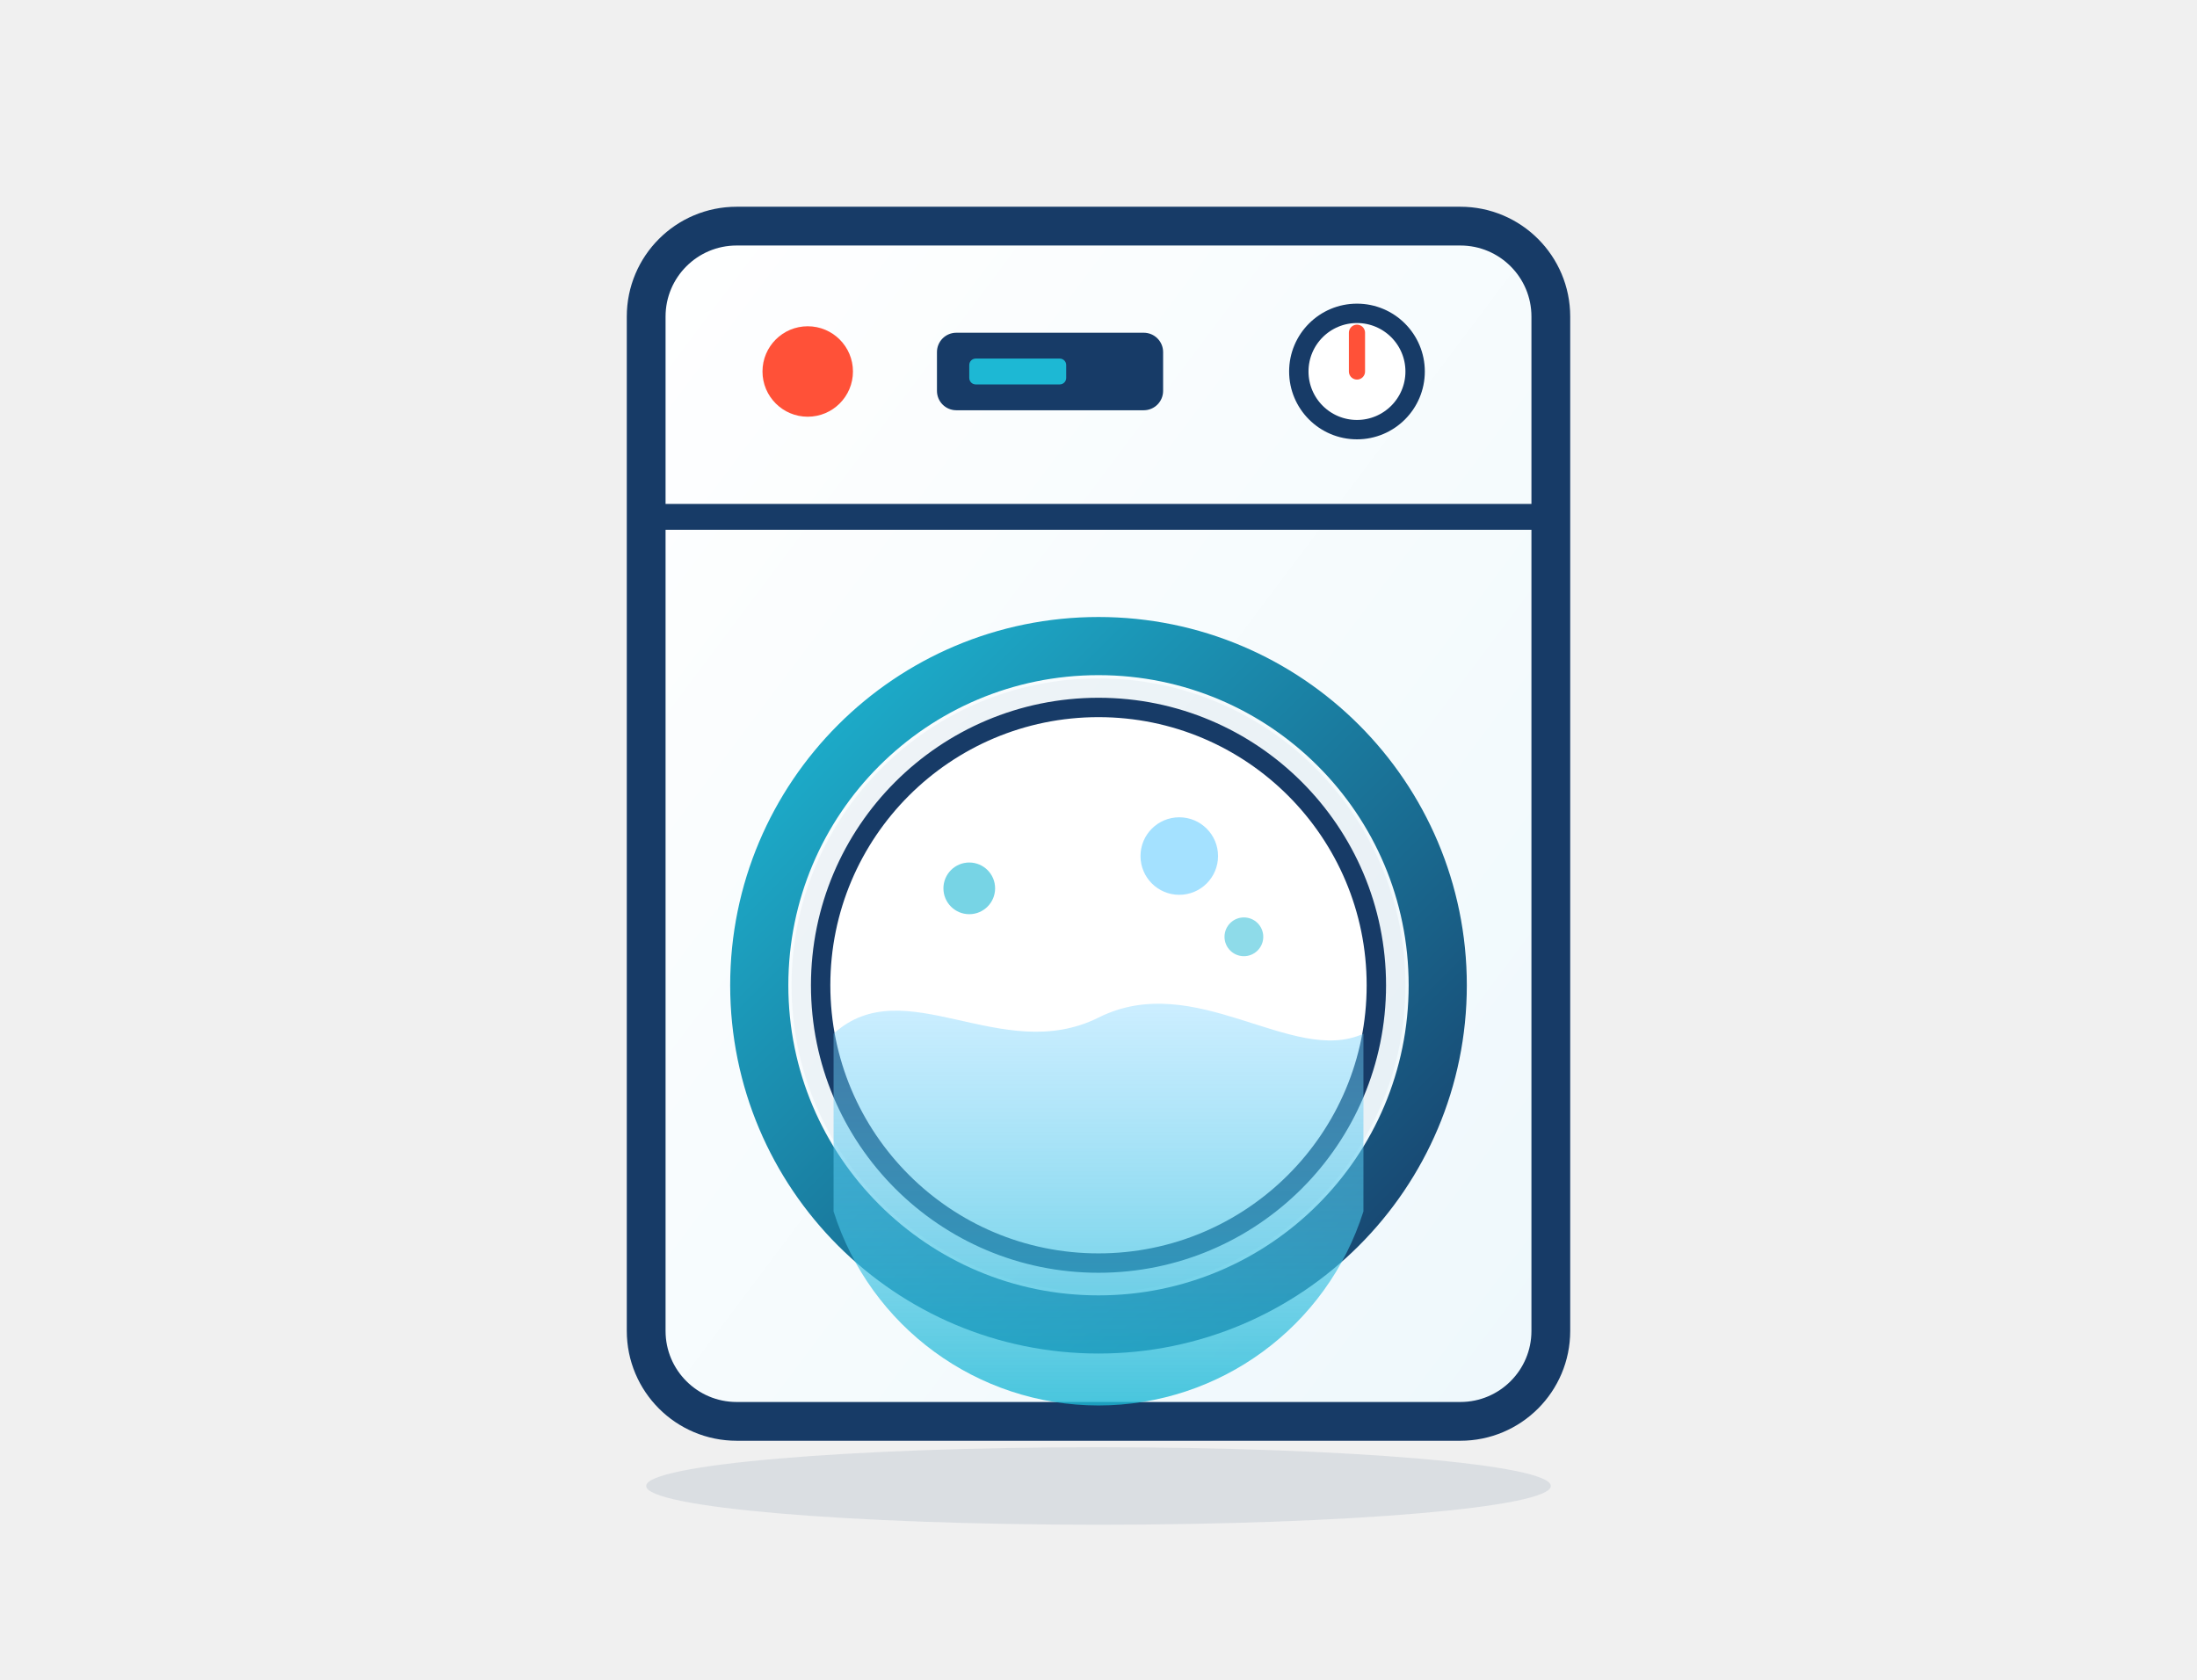
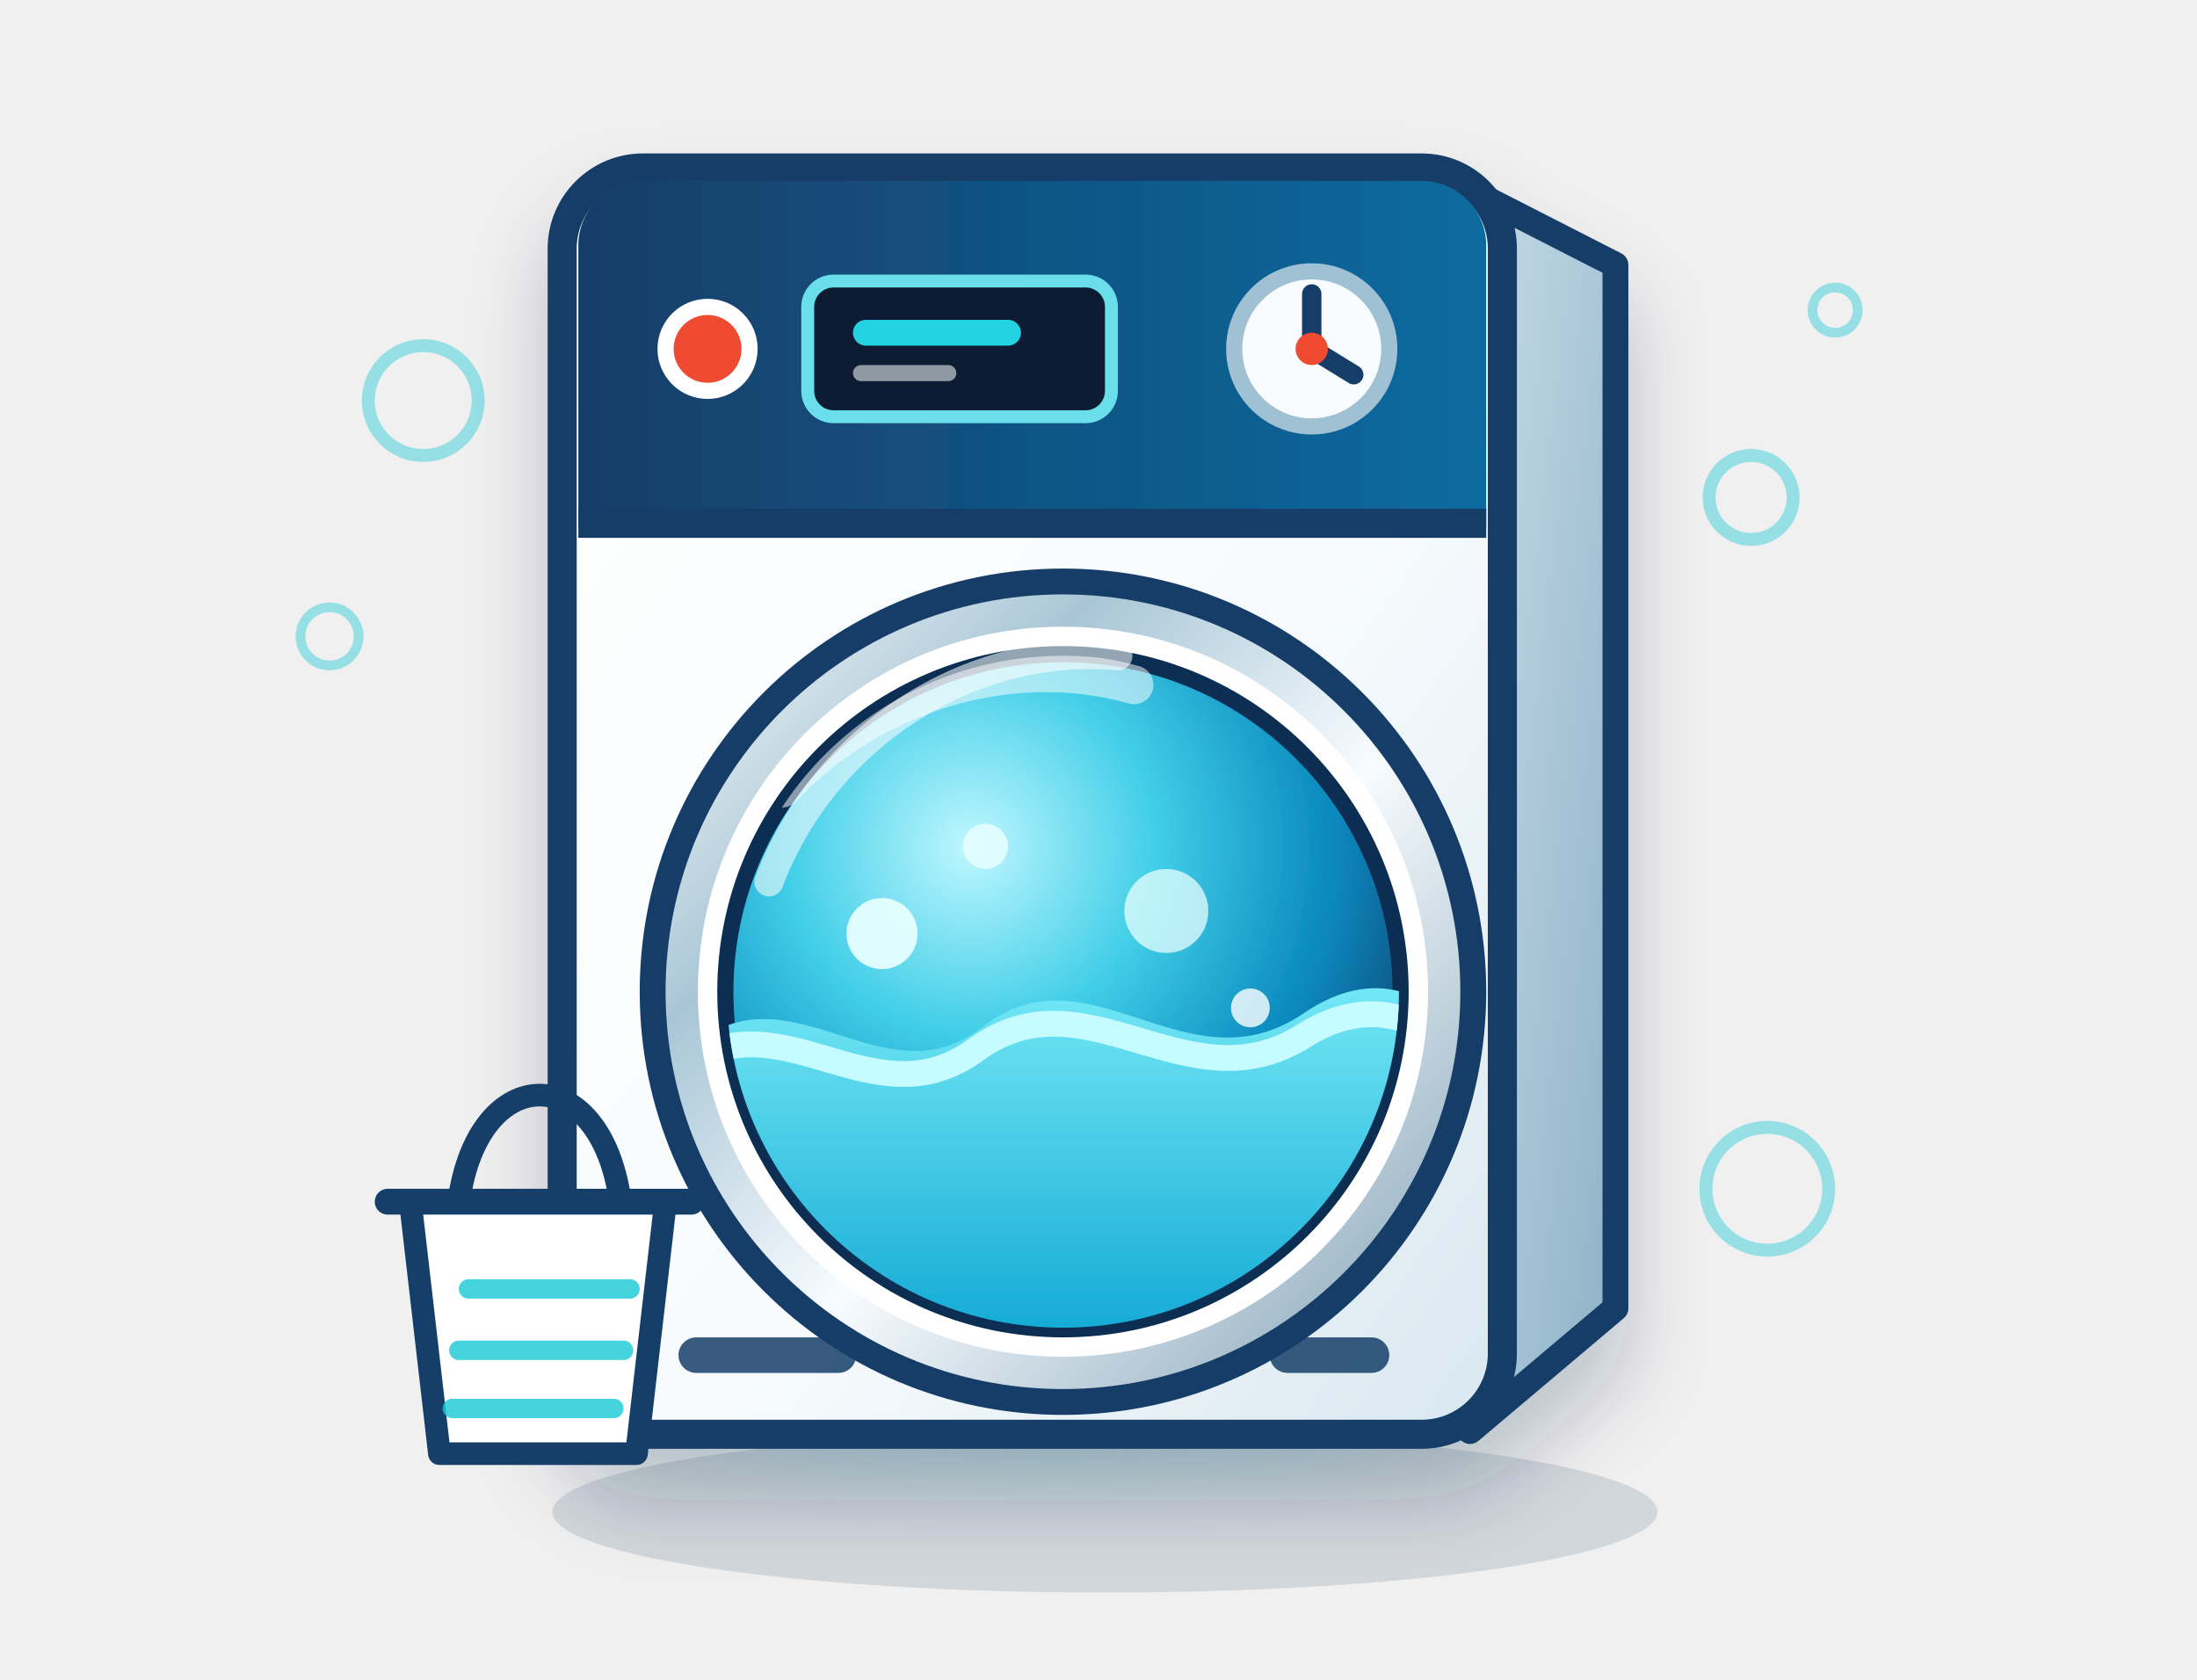
- <svg xmlns="http://www.w3.org/2000/svg" viewBox="0 0 680 520" width="100%" height="100%" aria-label="Icono Lavadora">
+ <svg xmlns="http://www.w3.org/2000/svg" viewBox="0 0 680 520" role="img" aria-labelledby="wash-title wash-desc">
  <defs>
-     <linearGradient id="wm-bg" x1="0%" y1="0%" x2="100%" y2="100%">
-       <stop offset="0%" stop-color="#ffffff" />
-       <stop offset="100%" stop-color="#eef8fc" />
+     <linearGradient id="wash-case" x1="0" y1="0" x2="1" y2="1">
+       <stop offset="0" stop-color="#ffffff" />
+       <stop offset="0.58" stop-color="#f7fbfd" />
+       <stop offset="1" stop-color="#d8e7ef" />
    </linearGradient>
-     <linearGradient id="wm-door" x1="0%" y1="0%" x2="100%" y2="100%">
-       <stop offset="0%" stop-color="#1db8d4" />
-       <stop offset="100%" stop-color="#173b67" />
+     <linearGradient id="wash-side" x1="0" y1="0" x2="1" y2="1">
+       <stop offset="0" stop-color="#c7dce8" />
+       <stop offset="1" stop-color="#8db1c6" />
    </linearGradient>
-     <linearGradient id="wm-water" x1="0%" y1="100%" x2="0%" y2="0%">
-       <stop offset="0%" stop-color="#1db8d4" stop-opacity="0.8" />
-       <stop offset="100%" stop-color="#7ed4ff" stop-opacity="0.4" />
+     <linearGradient id="wash-panel" x1="0" y1="0" x2="1" y2="0">
+       <stop offset="0" stop-color="#163d68" />
+       <stop offset="1" stop-color="#0b6ba0" />
    </linearGradient>
+     <radialGradient id="wash-glass" cx="36%" cy="28%" r="78%">
+       <stop offset="0" stop-color="#bff7ff" />
+       <stop offset="0.36" stop-color="#41cee8" />
+       <stop offset="0.72" stop-color="#0785bb" />
+       <stop offset="1" stop-color="#063963" />
+     </radialGradient>
+     <linearGradient id="wash-water" x1="0" y1="0" x2="0" y2="1">
+       <stop offset="0" stop-color="#72e7f5" />
+       <stop offset="1" stop-color="#0ba4d2" />
+     </linearGradient>
+     <linearGradient id="wash-metal" x1="0" y1="0" x2="1" y2="1">
+       <stop offset="0" stop-color="#ffffff" />
+       <stop offset="0.28" stop-color="#a9c6d6" />
+       <stop offset="0.55" stop-color="#f8fcff" />
+       <stop offset="1" stop-color="#789aaf" />
+     </linearGradient>
+     <clipPath id="wash-drum-clip">
+       <circle cx="329" cy="307" r="104" />
+     </clipPath>
+     <filter id="wash-shadow" x="-30%" y="-30%" width="160%" height="180%">
+       <feDropShadow dx="0" dy="16" stdDeviation="12" flood-color="#062946" flood-opacity="0.22" />
+     </filter>
+     <filter id="wash-glow" x="-40%" y="-40%" width="180%" height="180%">
+       <feGaussianBlur stdDeviation="11" />
+     </filter>
  </defs>
-   <ellipse cx="340" cy="460" rx="140" ry="12" fill="#173b67" opacity="0.1" />
-   <rect x="200" y="70" width="280" height="370" rx="28" fill="url(#wm-bg)" stroke="#173b67" stroke-width="12" />
-   <line x1="200" y1="160" x2="480" y2="160" stroke="#173b67" stroke-width="8" />
-   <circle cx="250" cy="115" r="14" fill="#ff5138" />
-   <rect x="290" y="103" width="70" height="24" rx="6" fill="#173b67" />
-   <rect x="300" y="111" width="30" height="8" rx="2" fill="#1db8d4" />
-   <circle cx="420" cy="115" r="18" fill="#ffffff" stroke="#173b67" stroke-width="6" />
-   <line x1="420" y1="115" x2="420" y2="103" stroke="#ff5138" stroke-width="5" stroke-linecap="round" />
-   <circle cx="340" cy="305" r="105" fill="none" stroke="url(#wm-door)" stroke-width="18" />
-   <circle cx="340" cy="305" r="95" fill="#173b67" opacity="0.05" />
-   <circle cx="340" cy="305" r="86" fill="#ffffff" stroke="#173b67" stroke-width="6" />
-   <path d="M258 320 C 280 300, 310 330, 340 315 C 370 300, 400 330, 422 320 L 422 375 A 86 86 0 0 1 258 375 Z" fill="url(#wm-water)" />
-   <circle cx="300" cy="275" r="8" fill="#1db8d4" opacity="0.6" />
-   <circle cx="365" cy="265" r="12" fill="#7ed4ff" opacity="0.7" />
-   <circle cx="385" cy="290" r="6" fill="#1db8d4" opacity="0.5" />
-   <path d="M280 250 A 80 80 0 0 1 380 240 A 86 86 0 0 0 280 250 Z" fill="#ffffff" opacity="0.8" />
+   <g opacity="0.42" fill="none" stroke="#17c9d6">
+     <circle cx="131" cy="124" r="17" stroke-width="4" />
+     <circle cx="102" cy="197" r="9" stroke-width="3" />
+     <circle cx="542" cy="154" r="13" stroke-width="4" />
+     <circle cx="568" cy="96" r="7" stroke-width="3" />
+     <circle cx="547" cy="368" r="19" stroke-width="4" />
+   </g>
+   <ellipse cx="342" cy="468" rx="171" ry="25" fill="#082f52" opacity="0.13" />
+   <ellipse cx="328" cy="421" rx="128" ry="33" fill="#20cbe0" opacity="0.15" filter="url(#wash-glow)" />
+   <g filter="url(#wash-shadow)">
+     <path d="M455 59 500 82v323l-45 38z" fill="url(#wash-side)" stroke="#153e68" stroke-width="8" stroke-linejoin="round" />
+     <rect x="174" y="52" width="291" height="392" rx="25" fill="url(#wash-case)" stroke="#153e68" stroke-width="9" />
+     <path d="M179 76c0-11 9-20 20-20h241c11 0 20 9 20 20v87H179z" fill="url(#wash-panel)" />
+     <path d="M179 162h281" stroke="#153e68" stroke-width="9" />
+     <circle cx="219" cy="108" r="13" fill="#ef4b33" stroke="#ffffff" stroke-width="5" />
+     <rect x="250" y="87" width="94" height="42" rx="8" fill="#071c31" stroke="#6adfeb" stroke-width="4" />
+     <rect x="264" y="99" width="52" height="8" rx="4" fill="#24d2e2" />
+     <rect x="264" y="113" width="32" height="5" rx="2.5" fill="#ffffff" opacity="0.55" />
+     <circle cx="406" cy="108" r="24" fill="#f8fcff" stroke="#9fc1d3" stroke-width="5" />
+     <path d="M406 108V91M406 108l13 8" fill="none" stroke="#153e68" stroke-width="6" stroke-linecap="round" />
+     <circle cx="406" cy="108" r="5" fill="#ef4b33" />
+     <circle cx="329" cy="307" r="127" fill="url(#wash-metal)" stroke="#153e68" stroke-width="8" />
+     <circle cx="329" cy="307" r="110" fill="#092f53" stroke="#ffffff" stroke-width="6" />
+     <circle cx="329" cy="307" r="102" fill="url(#wash-glass)" />
+     <g clip-path="url(#wash-drum-clip)">
+       <path d="M213 325c31-28 60 17 91-7 33-26 63 20 99-4 23-16 40-5 48 5v105H204z" fill="url(#wash-water)" />
+       <path d="M208 333c32-28 61 16 94-8 34-25 65 18 101-4 20-13 37-6 48 5" fill="none" stroke="#c6fbff" stroke-width="8" stroke-linecap="round" />
+       <path d="M242 244c27-29 70-43 109-32" fill="none" stroke="#ffffff" stroke-width="12" stroke-linecap="round" opacity="0.52" />
+       <circle cx="273" cy="289" r="11" fill="#e9ffff" opacity="0.92" />
+       <circle cx="305" cy="262" r="7" fill="#e9ffff" opacity="0.82" />
+       <circle cx="361" cy="282" r="13" fill="#e9ffff" opacity="0.74" />
+       <circle cx="387" cy="312" r="6" fill="#ffffff" opacity="0.8" />
+     </g>
+     <path d="M238 273c17-45 62-74 108-70" fill="none" stroke="#ffffff" stroke-width="9" stroke-linecap="round" opacity="0.56" />
+     <rect x="210" y="414" width="55" height="11" rx="5.5" fill="#153e68" opacity="0.85" />
+     <rect x="393" y="414" width="37" height="11" rx="5.5" fill="#153e68" opacity="0.85" />
+   </g>
+   <g transform="translate(111 344)">
+     <path d="M16 28h79l-9 78H25z" fill="#ffffff" stroke="#153e68" stroke-width="7" stroke-linejoin="round" />
+     <path d="M9 28h94" stroke="#153e68" stroke-width="8" stroke-linecap="round" />
+     <path d="M31 28c3-22 14-33 25-33s22 11 25 33" fill="none" stroke="#153e68" stroke-width="7" />
+     <path d="M34 55h50M31 74h51M29 92h50" stroke="#17c9d6" stroke-width="6" stroke-linecap="round" opacity="0.8" />
+   </g>
</svg>
